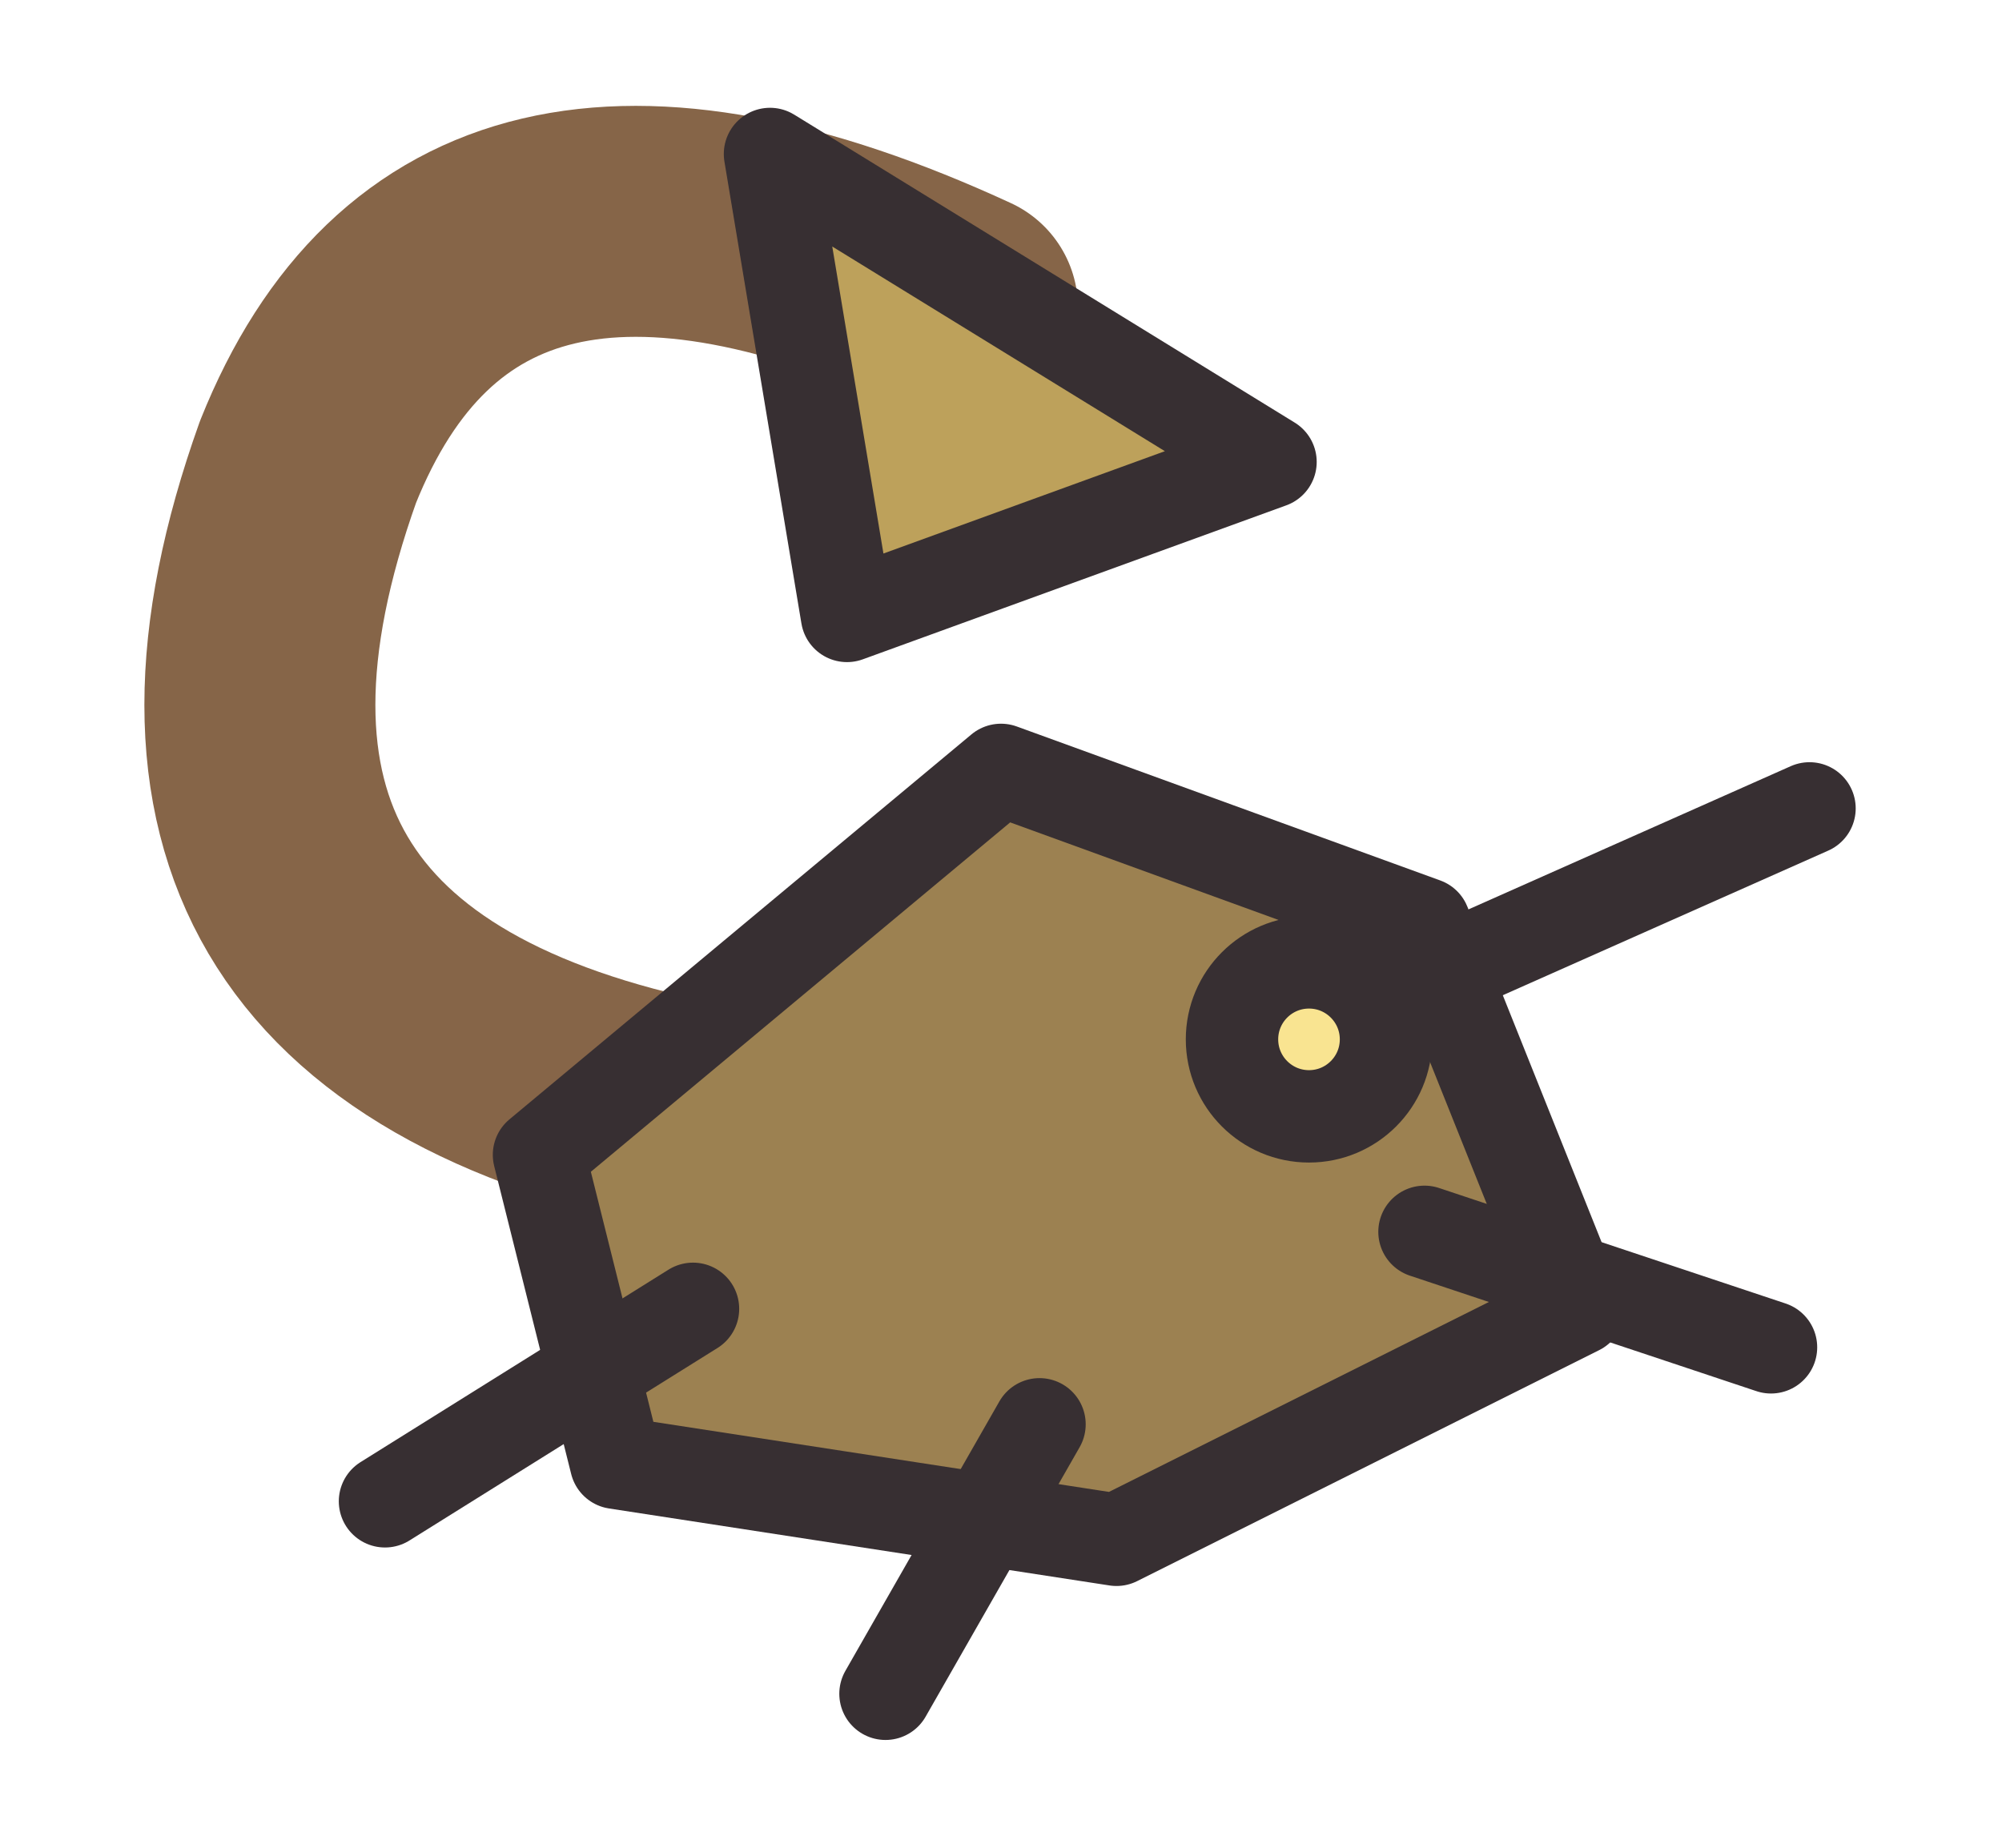
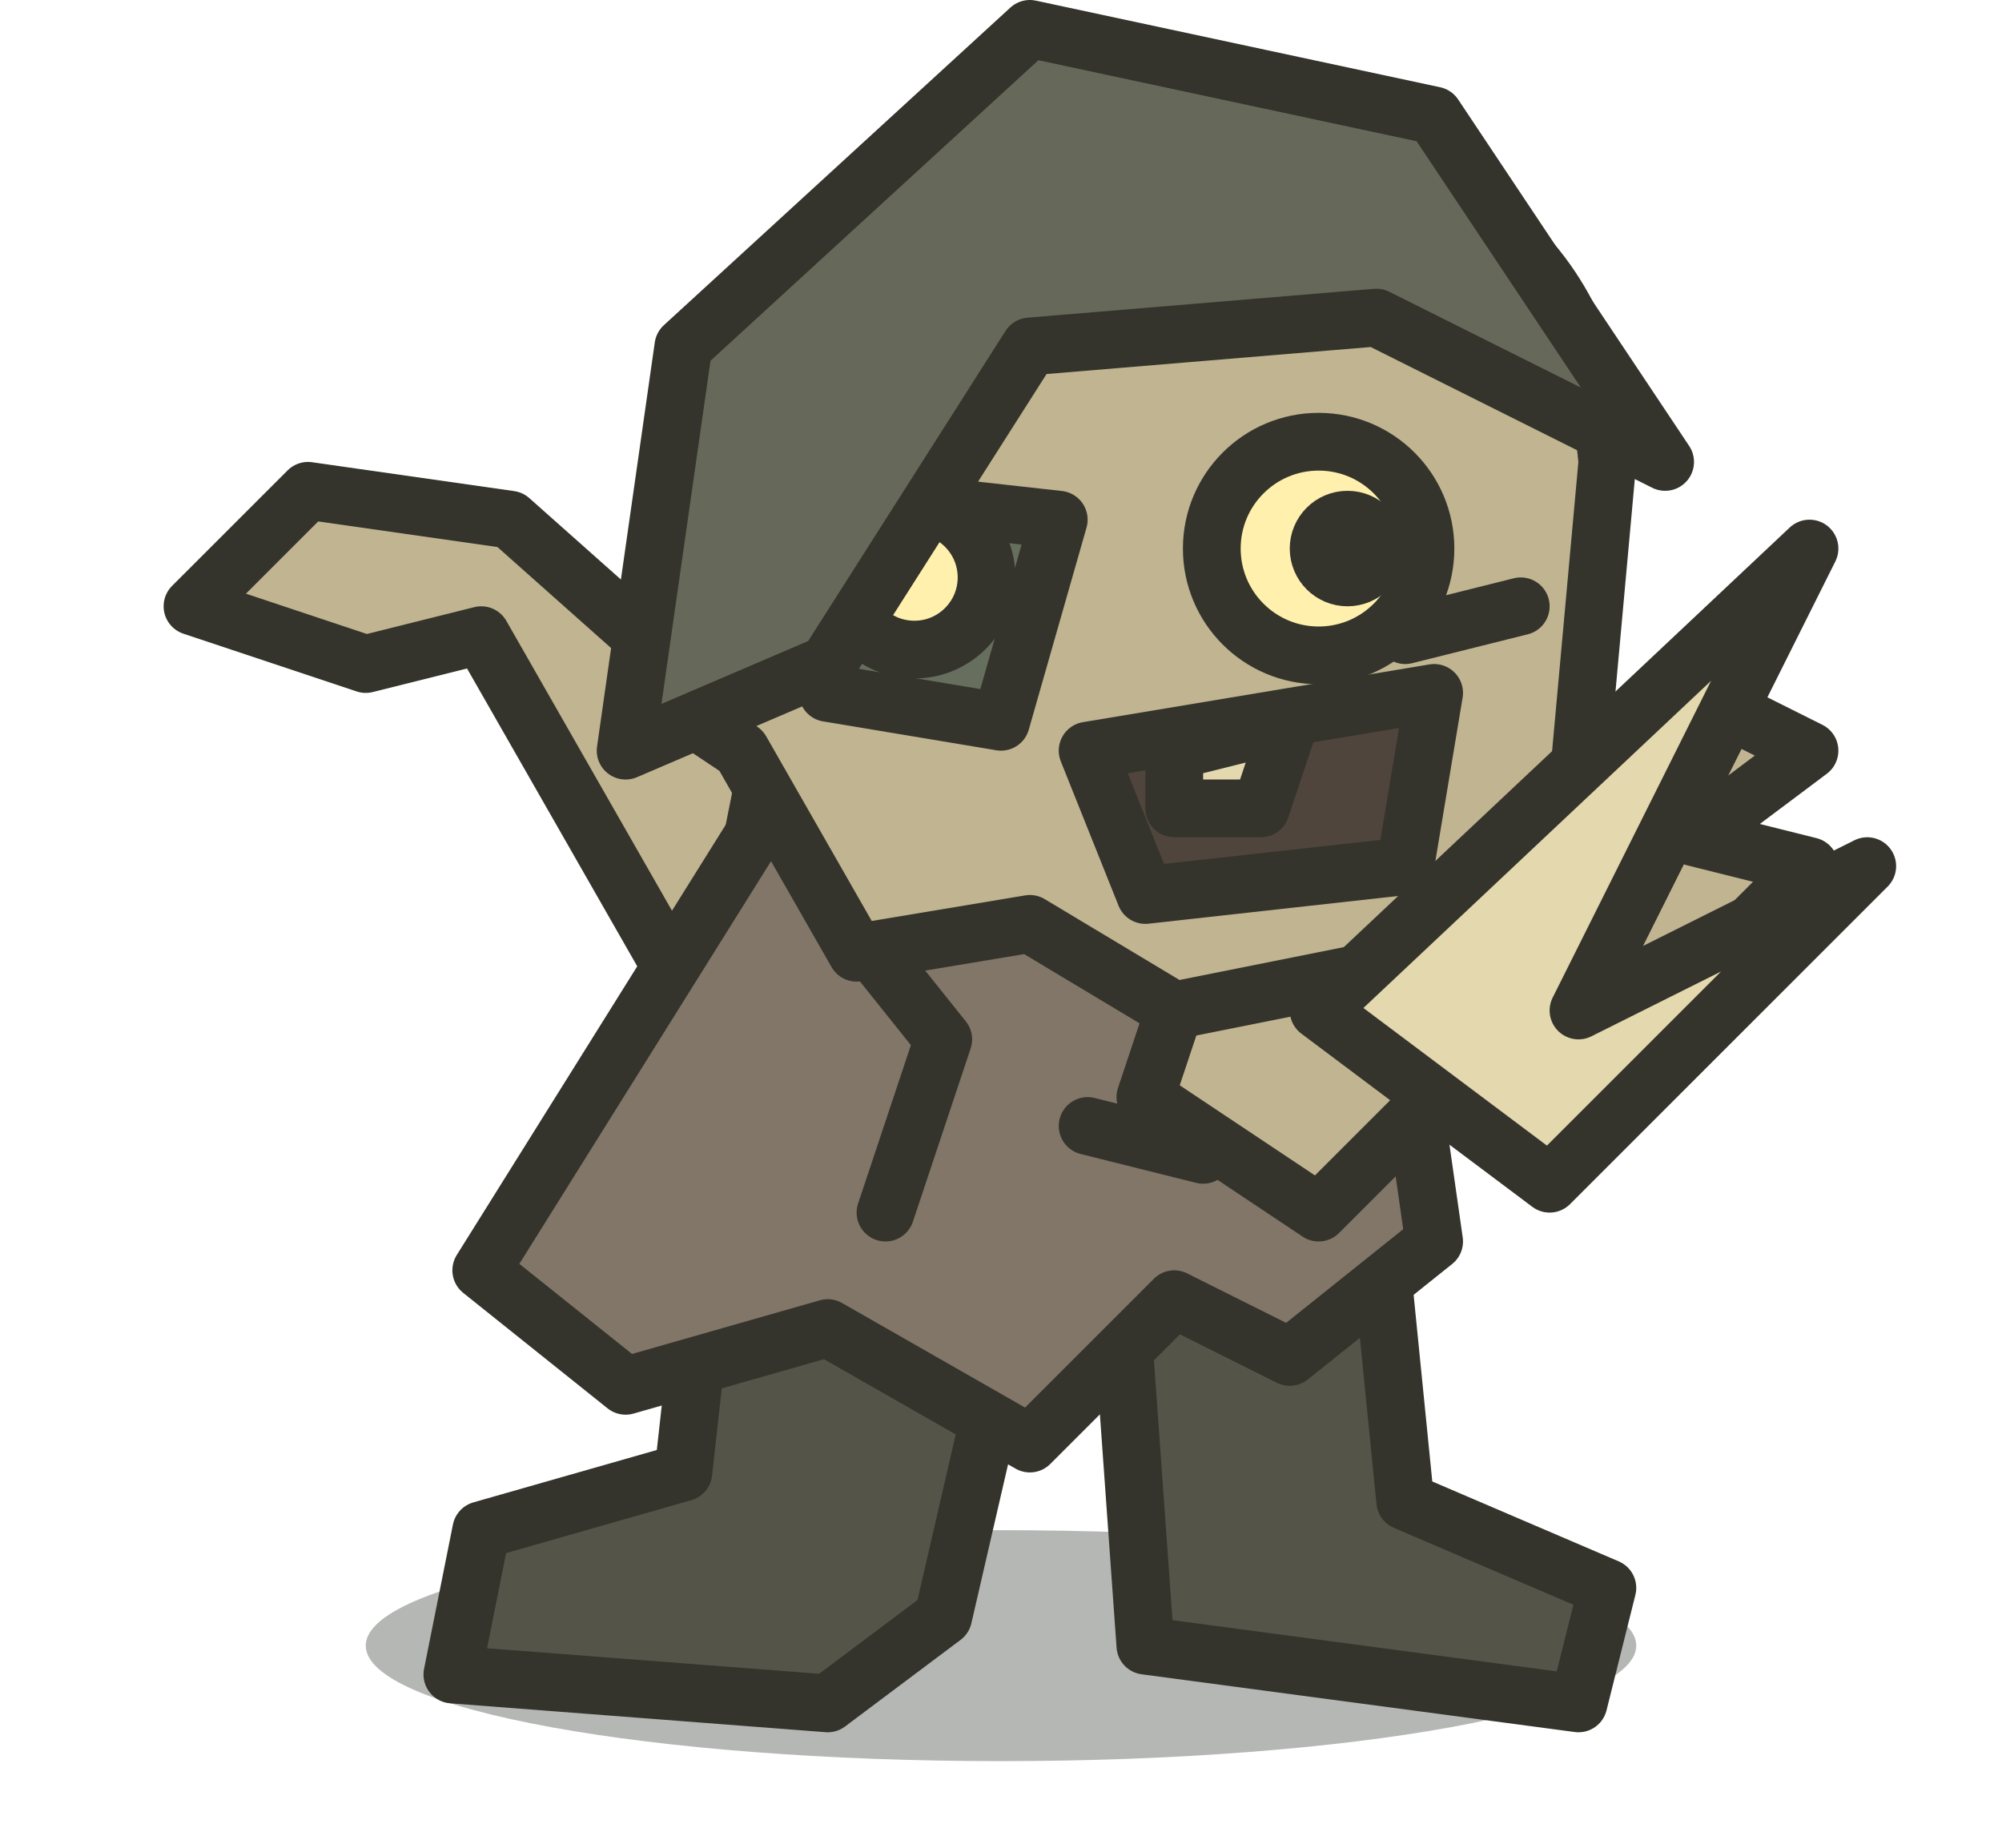
- <svg xmlns="http://www.w3.org/2000/svg" width="52" height="48" viewBox="0 0 50 48">
-   <g stroke="#372f32" stroke-width="2.4" stroke-linecap="round" stroke-linejoin="round">
-     <path fill="none" stroke="#866548" stroke-width="6" d="M17 29Q2 26 7 12 11 2 24 8" />
-     <path fill="#bda15b" d="m19 4 13 8-11 4Z" />
-     <path fill="#9c8151" d="m13 30 12-10 11 4 4 10-12 6-13-2Z" />
-     <path d="m17 34-8 5m17-2-4 7m14-12 9 3m-8-10 9-4" fill="none" />
-     <circle cx="33" cy="27" r="2" fill="#f9e491" />
+ <svg xmlns="http://www.w3.org/2000/svg" width="52" height="48" viewBox="0 0 64 64">
+   <ellipse cx="32" cy="57" rx="22" ry="4" fill="#252b27" opacity=".34" />
+   <g stroke="#34342c" stroke-width="2" stroke-linecap="round" stroke-linejoin="round">
+     <path d="M22 42l11 1-3 13-4 3-13-1 1-5 7-2zm14 1 9-1 1 10 7 3-1 4-15-2z" fill="#555449" />
+     <path d="M24 26l-9-8-7-1-4 4 6 2 4-1 8 14z" fill="#c0b491" />
+     <path d="M24 28q7-6 16-4l5 5 2 14-5 4-4-2-5 5-7-4-7 2-5-4z" fill="#817668" />
+     <path d="m26 31 4 5-2 6m7-3 4 1" fill="none" />
+     <path d="M40 29l7 2 4-5 5-2 4 2-4 3 4 1-4 4-6 1-7 7-6-4z" fill="#c0b491" />
+     <g transform="translate(4 0)">
+       <path d="M20 13q1-8 15-8 13 0 14 11l-1 11-4 6-10 2-5-3-6 1-4-7-3-2 1-6 3 1z" fill="#c0b491" />
+       <path d="M21 17l9 1-2 7-6-1z" fill="#666e5e" />
+       <circle cx="25" cy="20" r="2.5" fill="#fff0ad" />
+       <circle cx="39" cy="19" r="3.7" fill="#fff0ad" />
+       <circle cx="40" cy="19" r="1" fill="#403e34" />
+       <path d="M31 26l12-2-1 6-9 1z" fill="#50453c" />
+       <path d="m34 26 4-1-1 3-3 0z" fill="#e3d8ae" />
+       <path d="m19 13 5 1m18 8 4-1" fill="none" />
+       <path d="m15 26 2-14 12-11 14 3 8 12-10-5-12 1-7 11z" fill="#666959" />
+     </g>
+     <path d="m43 35 17-16-8 16 10-5-11 11z" fill="#e3d8ae" />
  </g>
</svg>
